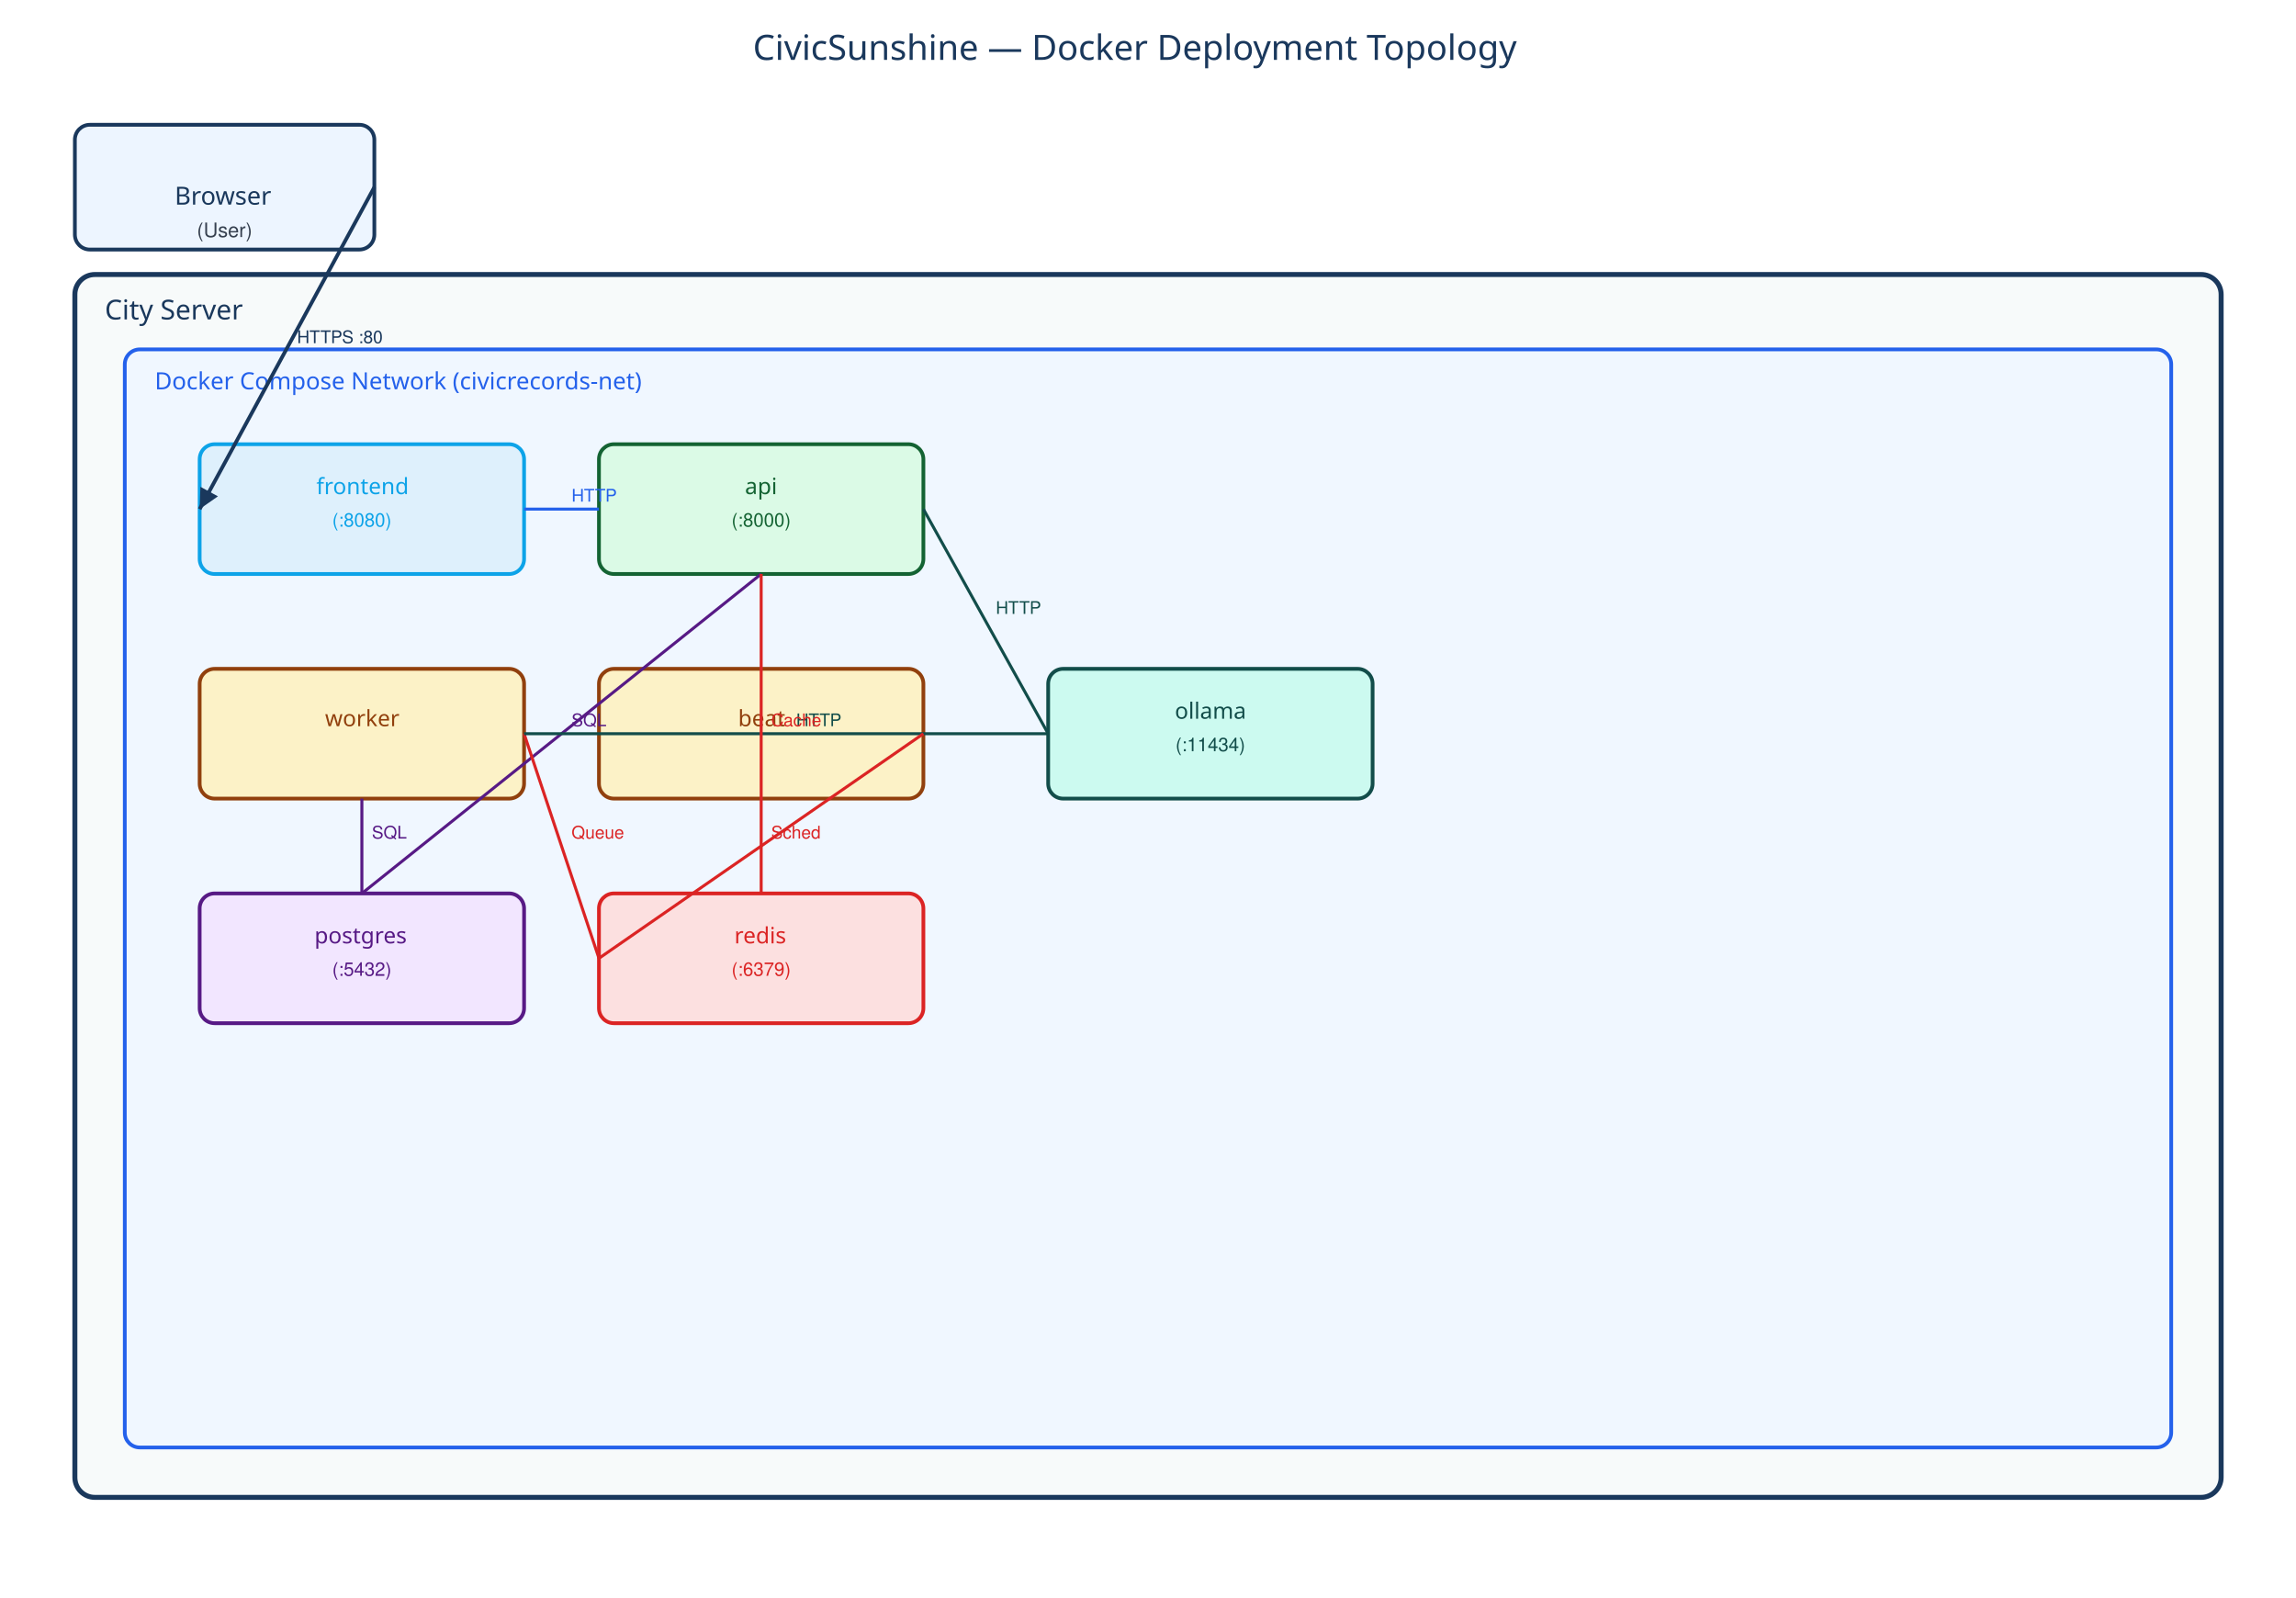
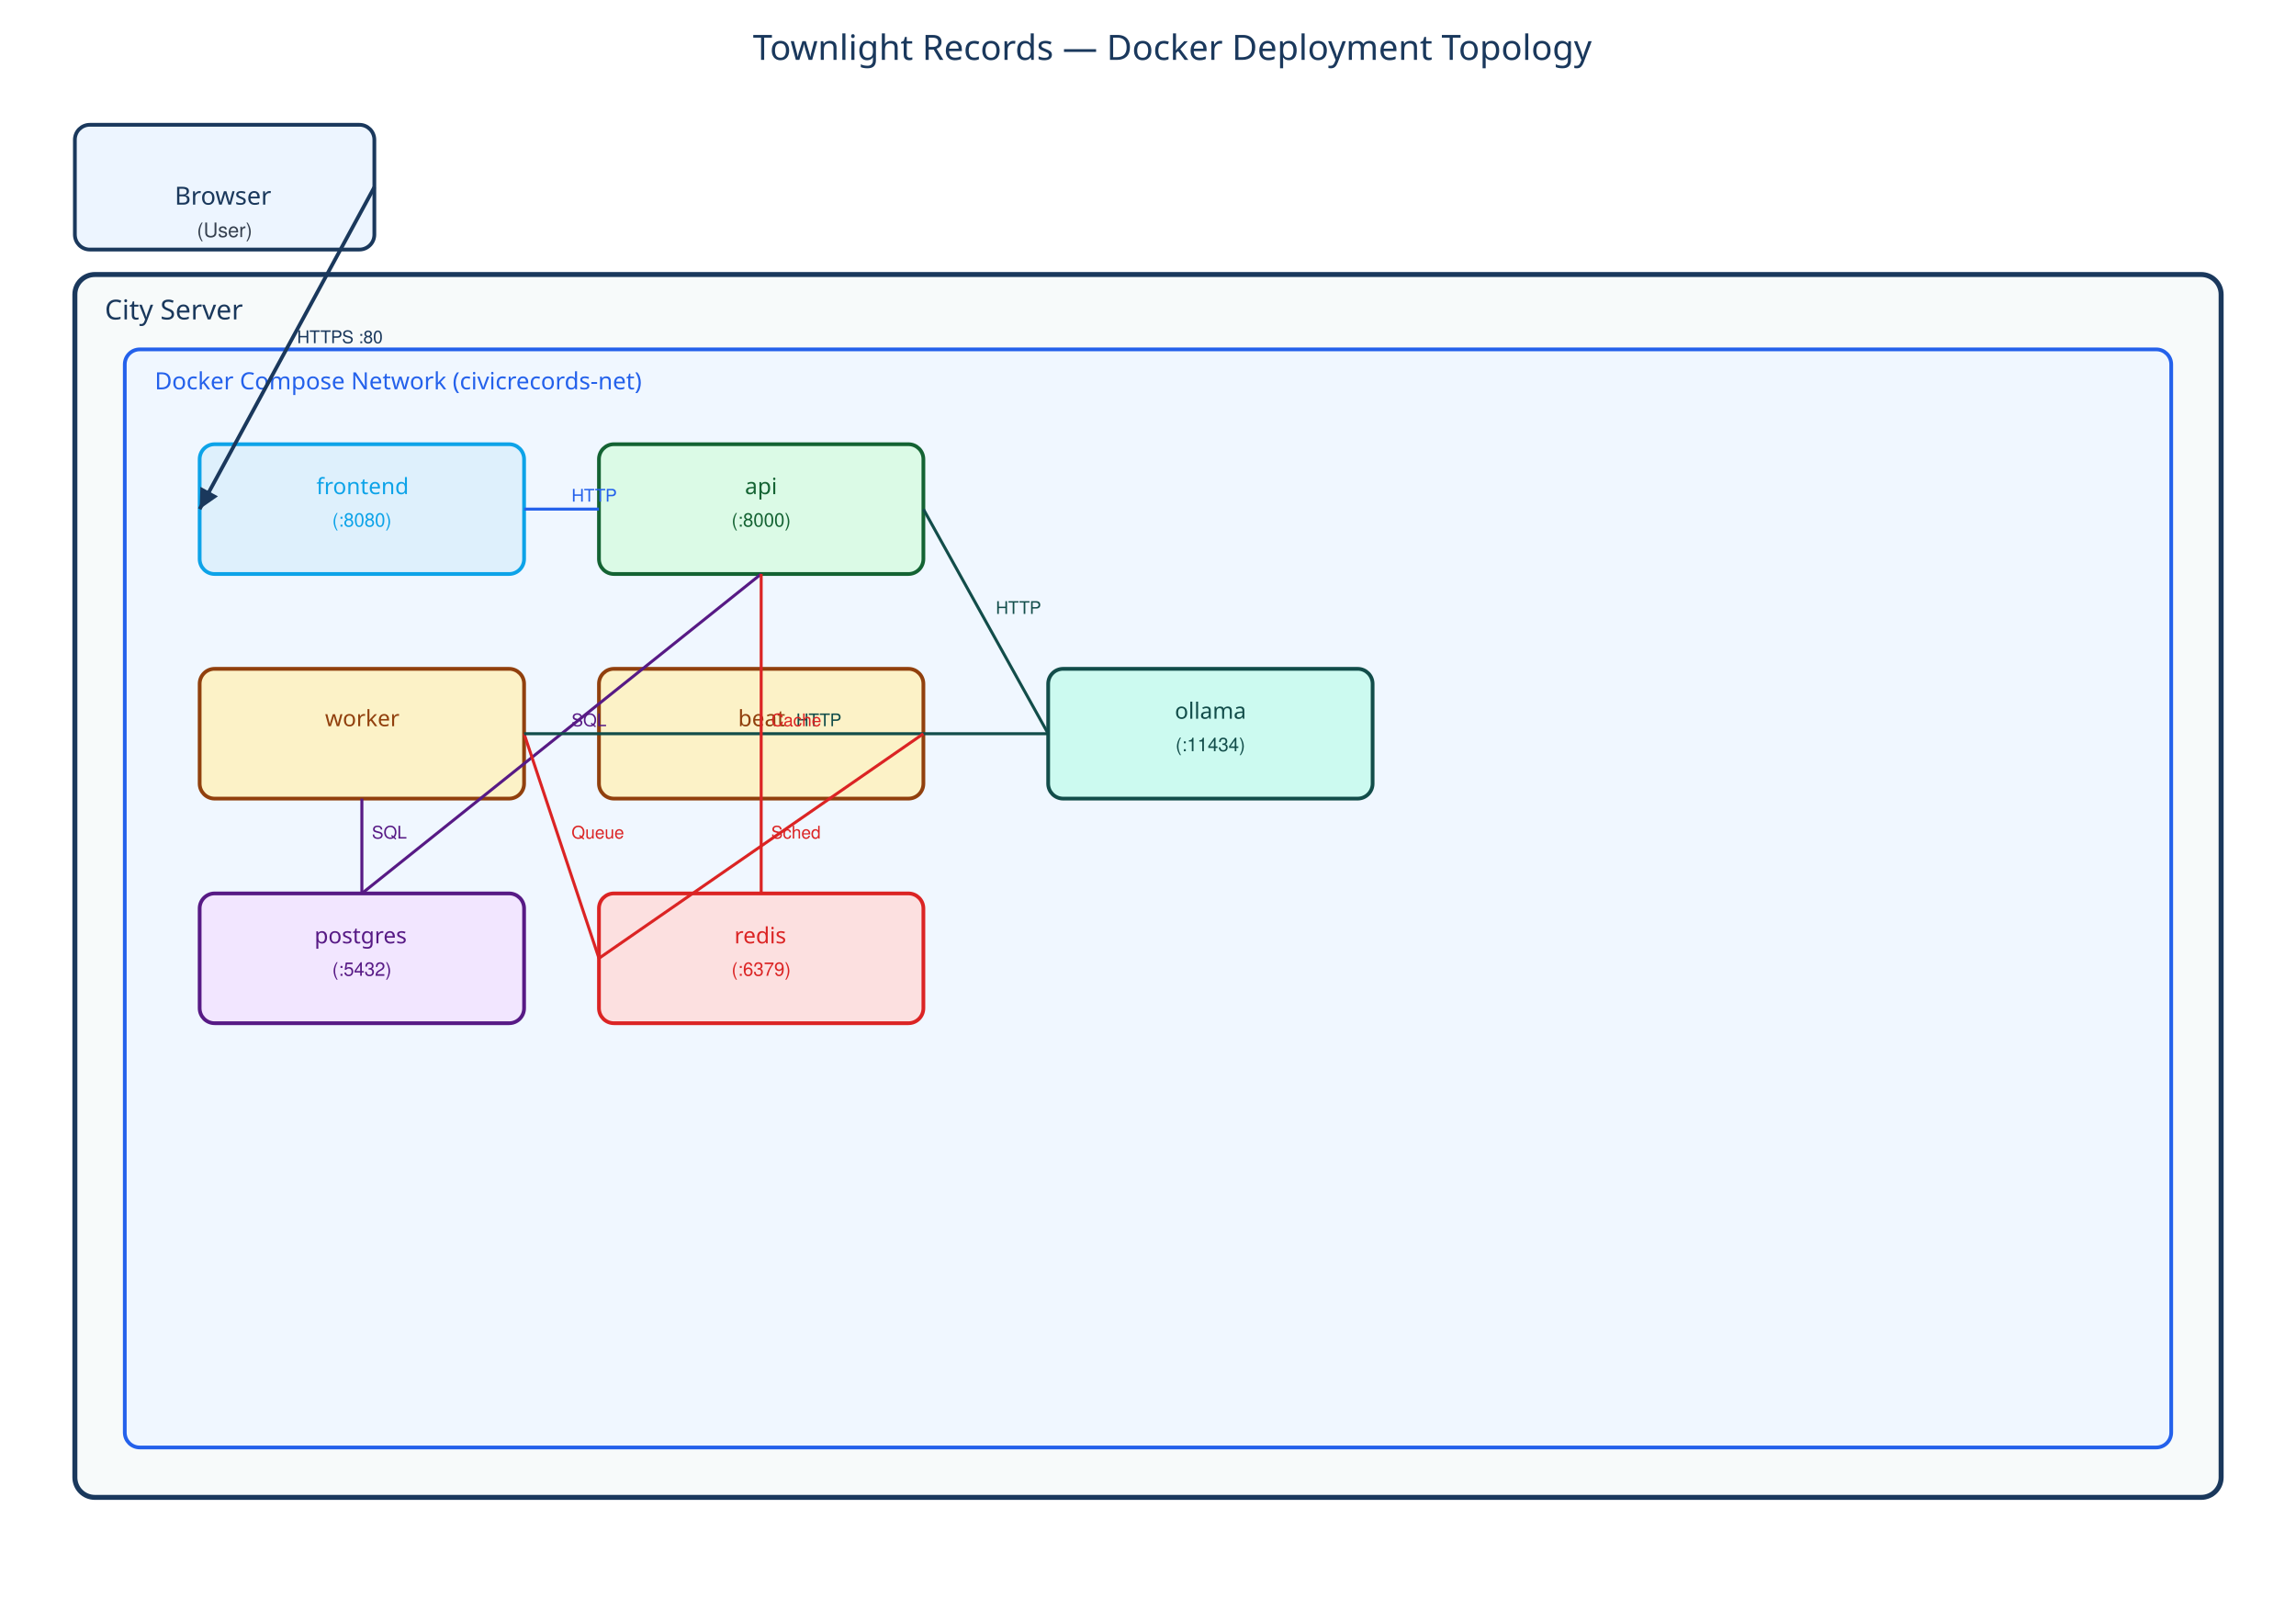
<svg xmlns="http://www.w3.org/2000/svg" width="920" height="640" preserveAspectRatio="xMinYMin meet" viewBox="0 0 920 640" version="1.0" fill-rule="evenodd">
  <clipPath id="clip">
    <rect x="0" y="0" width="920" height="640" />
  </clipPath>
  <g id="group" transform="scale(1,-1) translate(0,-640)" style="clip-path: url(#clip)">
    <g transform="">
      <rect x="0" y="0" width="920" height="640" style="stroke: none; stroke-linecap: butt; stroke-width: 1; fill: rgb(100%,100%,100%); fill-rule: evenodd;" />
-       <text x="301.688" y="616" style="font-family: Helvetica-Bold; font-size: 14px;fill: rgb(10%,22%,36%); stroke:none;" transform="translate(0,1232) scale(1,-1)">CivicSunshine — Docker Deployment Topology</text>
+       <text x="301.688" y="616" style="font-family: Helvetica-Bold; font-size: 14px;fill: rgb(10%,22%,36%); stroke:none;" transform="translate(0,1232) scale(1,-1)">Townlight Records — Docker Deployment Topology</text>
      <rect x="30" y="540" width="120" height="50" rx="6" ry="6" style="stroke: rgb(10%,22%,36%); stroke-linecap: butt; stroke-width: 1.5; fill: rgb(93%,96%,100%); fill-rule: evenodd;" />
      <text x="69.995" y="558" style="font-family: Helvetica-Bold; font-size: 10px;fill: rgb(10%,22%,36%); stroke:none;" transform="translate(0,1116) scale(1,-1)">Browser</text>
      <text x="78.892" y="545" style="font-family: Helvetica; font-size: 8px;fill: rgb(21%,25%,31%); stroke:none;" transform="translate(0,1090) scale(1,-1)">(User)</text>
      <rect x="30" y="40" width="860" height="490" rx="8" ry="8" style="stroke: rgb(10%,22%,36%); stroke-linecap: butt; stroke-width: 2; fill: rgb(97%,98%,98%); fill-rule: evenodd;" />
      <text x="42" y="512" style="font-family: Helvetica-Bold; font-size: 11px;fill: rgb(10%,22%,36%); stroke:none;" transform="translate(0,1024) scale(1,-1)">City Server</text>
      <rect x="50" y="60" width="820" height="440" rx="6" ry="6" style="stroke: rgb(14%,38%,92%); stroke-linecap: butt; stroke-width: 1.5; fill: rgb(94%,97%,100%); fill-rule: evenodd;" />
      <text x="62" y="484" style="font-family: Helvetica-Bold; font-size: 9.5px;fill: rgb(14%,38%,92%); stroke:none;" transform="translate(0,968) scale(1,-1)">Docker Compose Network (civicrecords-net)</text>
      <rect x="80" y="410" width="130" height="52" rx="6" ry="6" style="stroke: rgb(5%,64%,91%); stroke-linecap: butt; stroke-width: 1.5; fill: rgb(87%,94%,99%); fill-rule: evenodd;" />
      <text x="126.752" y="442.0" style="font-family: Helvetica-Bold; font-size: 9px;fill: rgb(5%,64%,91%); stroke:none;" transform="translate(0,884) scale(1,-1)">frontend</text>
      <text x="133.12" y="429.0" style="font-family: Helvetica; font-size: 7.5px;fill: rgb(5%,64%,91%); stroke:none;" transform="translate(0,858) scale(1,-1)">(:8080)</text>
      <rect x="240" y="410" width="130" height="52" rx="6" ry="6" style="stroke: rgb(8%,39%,20%); stroke-linecap: butt; stroke-width: 1.5; fill: rgb(86%,98%,90%); fill-rule: evenodd;" />
      <text x="298.498" y="442.0" style="font-family: Helvetica-Bold; font-size: 9px;fill: rgb(8%,39%,20%); stroke:none;" transform="translate(0,884) scale(1,-1)">api</text>
      <text x="293.12" y="429.0" style="font-family: Helvetica; font-size: 7.5px;fill: rgb(8%,39%,20%); stroke:none;" transform="translate(0,858) scale(1,-1)">(:8000)</text>
      <rect x="80" y="320" width="130" height="52" rx="6" ry="6" style="stroke: rgb(57%,25%,5%); stroke-linecap: butt; stroke-width: 1.5; fill: rgb(99%,95%,78%); fill-rule: evenodd;" />
      <text x="130.244" y="349.0" style="font-family: Helvetica-Bold; font-size: 9px;fill: rgb(57%,25%,5%); stroke:none;" transform="translate(0,698) scale(1,-1)">worker</text>
      <rect x="240" y="320" width="130" height="52" rx="6" ry="6" style="stroke: rgb(57%,25%,5%); stroke-linecap: butt; stroke-width: 1.5; fill: rgb(99%,95%,78%); fill-rule: evenodd;" />
      <text x="295.748" y="349.0" style="font-family: Helvetica-Bold; font-size: 9px;fill: rgb(57%,25%,5%); stroke:none;" transform="translate(0,698) scale(1,-1)">beat</text>
      <rect x="420" y="320" width="130" height="52" rx="6" ry="6" style="stroke: rgb(7%,30%,29%); stroke-linecap: butt; stroke-width: 1.5; fill: rgb(80%,98%,94%); fill-rule: evenodd;" />
      <text x="470.744" y="352.0" style="font-family: Helvetica-Bold; font-size: 9px;fill: rgb(7%,30%,29%); stroke:none;" transform="translate(0,704) scale(1,-1)">ollama</text>
      <text x="471.035" y="339.0" style="font-family: Helvetica; font-size: 7.5px;fill: rgb(7%,30%,29%); stroke:none;" transform="translate(0,678) scale(1,-1)">(:11434)</text>
      <rect x="80" y="230" width="130" height="52" rx="6" ry="6" style="stroke: rgb(34%,10%,52%); stroke-linecap: butt; stroke-width: 1.5; fill: rgb(95%,90%,100%); fill-rule: evenodd;" />
      <text x="125.996" y="262.0" style="font-family: Helvetica-Bold; font-size: 9px;fill: rgb(34%,10%,52%); stroke:none;" transform="translate(0,524) scale(1,-1)">postgres</text>
      <text x="133.12" y="249.0" style="font-family: Helvetica; font-size: 7.5px;fill: rgb(34%,10%,52%); stroke:none;" transform="translate(0,498) scale(1,-1)">(:5432)</text>
      <rect x="240" y="230" width="130" height="52" rx="6" ry="6" style="stroke: rgb(86%,14%,14%); stroke-linecap: butt; stroke-width: 1.5; fill: rgb(99%,88%,88%); fill-rule: evenodd;" />
      <text x="294.245" y="262.0" style="font-family: Helvetica-Bold; font-size: 9px;fill: rgb(86%,14%,14%); stroke:none;" transform="translate(0,524) scale(1,-1)">redis</text>
      <text x="293.12" y="249.0" style="font-family: Helvetica; font-size: 7.5px;fill: rgb(86%,14%,14%); stroke:none;" transform="translate(0,498) scale(1,-1)">(:6379)</text>
      <path d="M 210,436 L 240,436 Z" style="stroke: rgb(14%,38%,92%); stroke-linecap: butt; stroke-width: 1.2;" />
      <text x="229.0" y="439.0" style="font-family: Helvetica; font-size: 7px;fill: rgb(14%,38%,92%); stroke:none;" transform="translate(0,878) scale(1,-1)">HTTP</text>
      <path d="M 305,410 L 145,282 Z" style="stroke: rgb(34%,10%,52%); stroke-linecap: butt; stroke-width: 1.2;" />
      <text x="229.0" y="349.0" style="font-family: Helvetica; font-size: 7px;fill: rgb(34%,10%,52%); stroke:none;" transform="translate(0,698) scale(1,-1)">SQL</text>
      <path d="M 370,436 L 420,346 Z" style="stroke: rgb(7%,30%,29%); stroke-linecap: butt; stroke-width: 1.2;" />
      <text x="399.0" y="394.0" style="font-family: Helvetica; font-size: 7px;fill: rgb(7%,30%,29%); stroke:none;" transform="translate(0,788) scale(1,-1)">HTTP</text>
      <path d="M 145,320 L 145,282 Z" style="stroke: rgb(34%,10%,52%); stroke-linecap: butt; stroke-width: 1.2;" />
      <text x="149.0" y="304.0" style="font-family: Helvetica; font-size: 7px;fill: rgb(34%,10%,52%); stroke:none;" transform="translate(0,608) scale(1,-1)">SQL</text>
      <path d="M 210,346 L 240,256 Z" style="stroke: rgb(86%,14%,14%); stroke-linecap: butt; stroke-width: 1.2;" />
      <text x="229.0" y="304.0" style="font-family: Helvetica; font-size: 7px;fill: rgb(86%,14%,14%); stroke:none;" transform="translate(0,608) scale(1,-1)">Queue</text>
      <path d="M 210,346 L 420,346 Z" style="stroke: rgb(7%,30%,29%); stroke-linecap: butt; stroke-width: 1.2;" />
      <text x="319.0" y="349.0" style="font-family: Helvetica; font-size: 7px;fill: rgb(7%,30%,29%); stroke:none;" transform="translate(0,698) scale(1,-1)">HTTP</text>
      <path d="M 370,346 L 240,256 Z" style="stroke: rgb(86%,14%,14%); stroke-linecap: butt; stroke-width: 1.2;" />
      <text x="309.0" y="304.0" style="font-family: Helvetica; font-size: 7px;fill: rgb(86%,14%,14%); stroke:none;" transform="translate(0,608) scale(1,-1)">Sched</text>
      <path d="M 305,410 L 305,282 Z" style="stroke: rgb(86%,14%,14%); stroke-linecap: butt; stroke-width: 1.2;" />
      <text x="309.0" y="349.0" style="font-family: Helvetica; font-size: 7px;fill: rgb(86%,14%,14%); stroke:none;" transform="translate(0,698) scale(1,-1)">Cache</text>
      <g transform="">
        <path d="M 150,565 L 80,436 Z" style="stroke: rgb(10%,22%,36%); stroke-linecap: butt; stroke-width: 1.5;" />
        <polygon points="80 436, 87.331 441.124, 80.3 444.939" style="stroke: rgb(10%,22%,36%); stroke-linecap: butt; stroke-width: 0; fill: rgb(10%,22%,36%); fill-rule: evenodd;" />
        <text x="119.0" y="502.5" style="font-family: Helvetica; font-size: 7px;fill: rgb(10%,22%,36%); stroke:none;" transform="translate(0,1005) scale(1,-1)">HTTPS :80</text>
      </g>
    </g>
  </g>
</svg>
